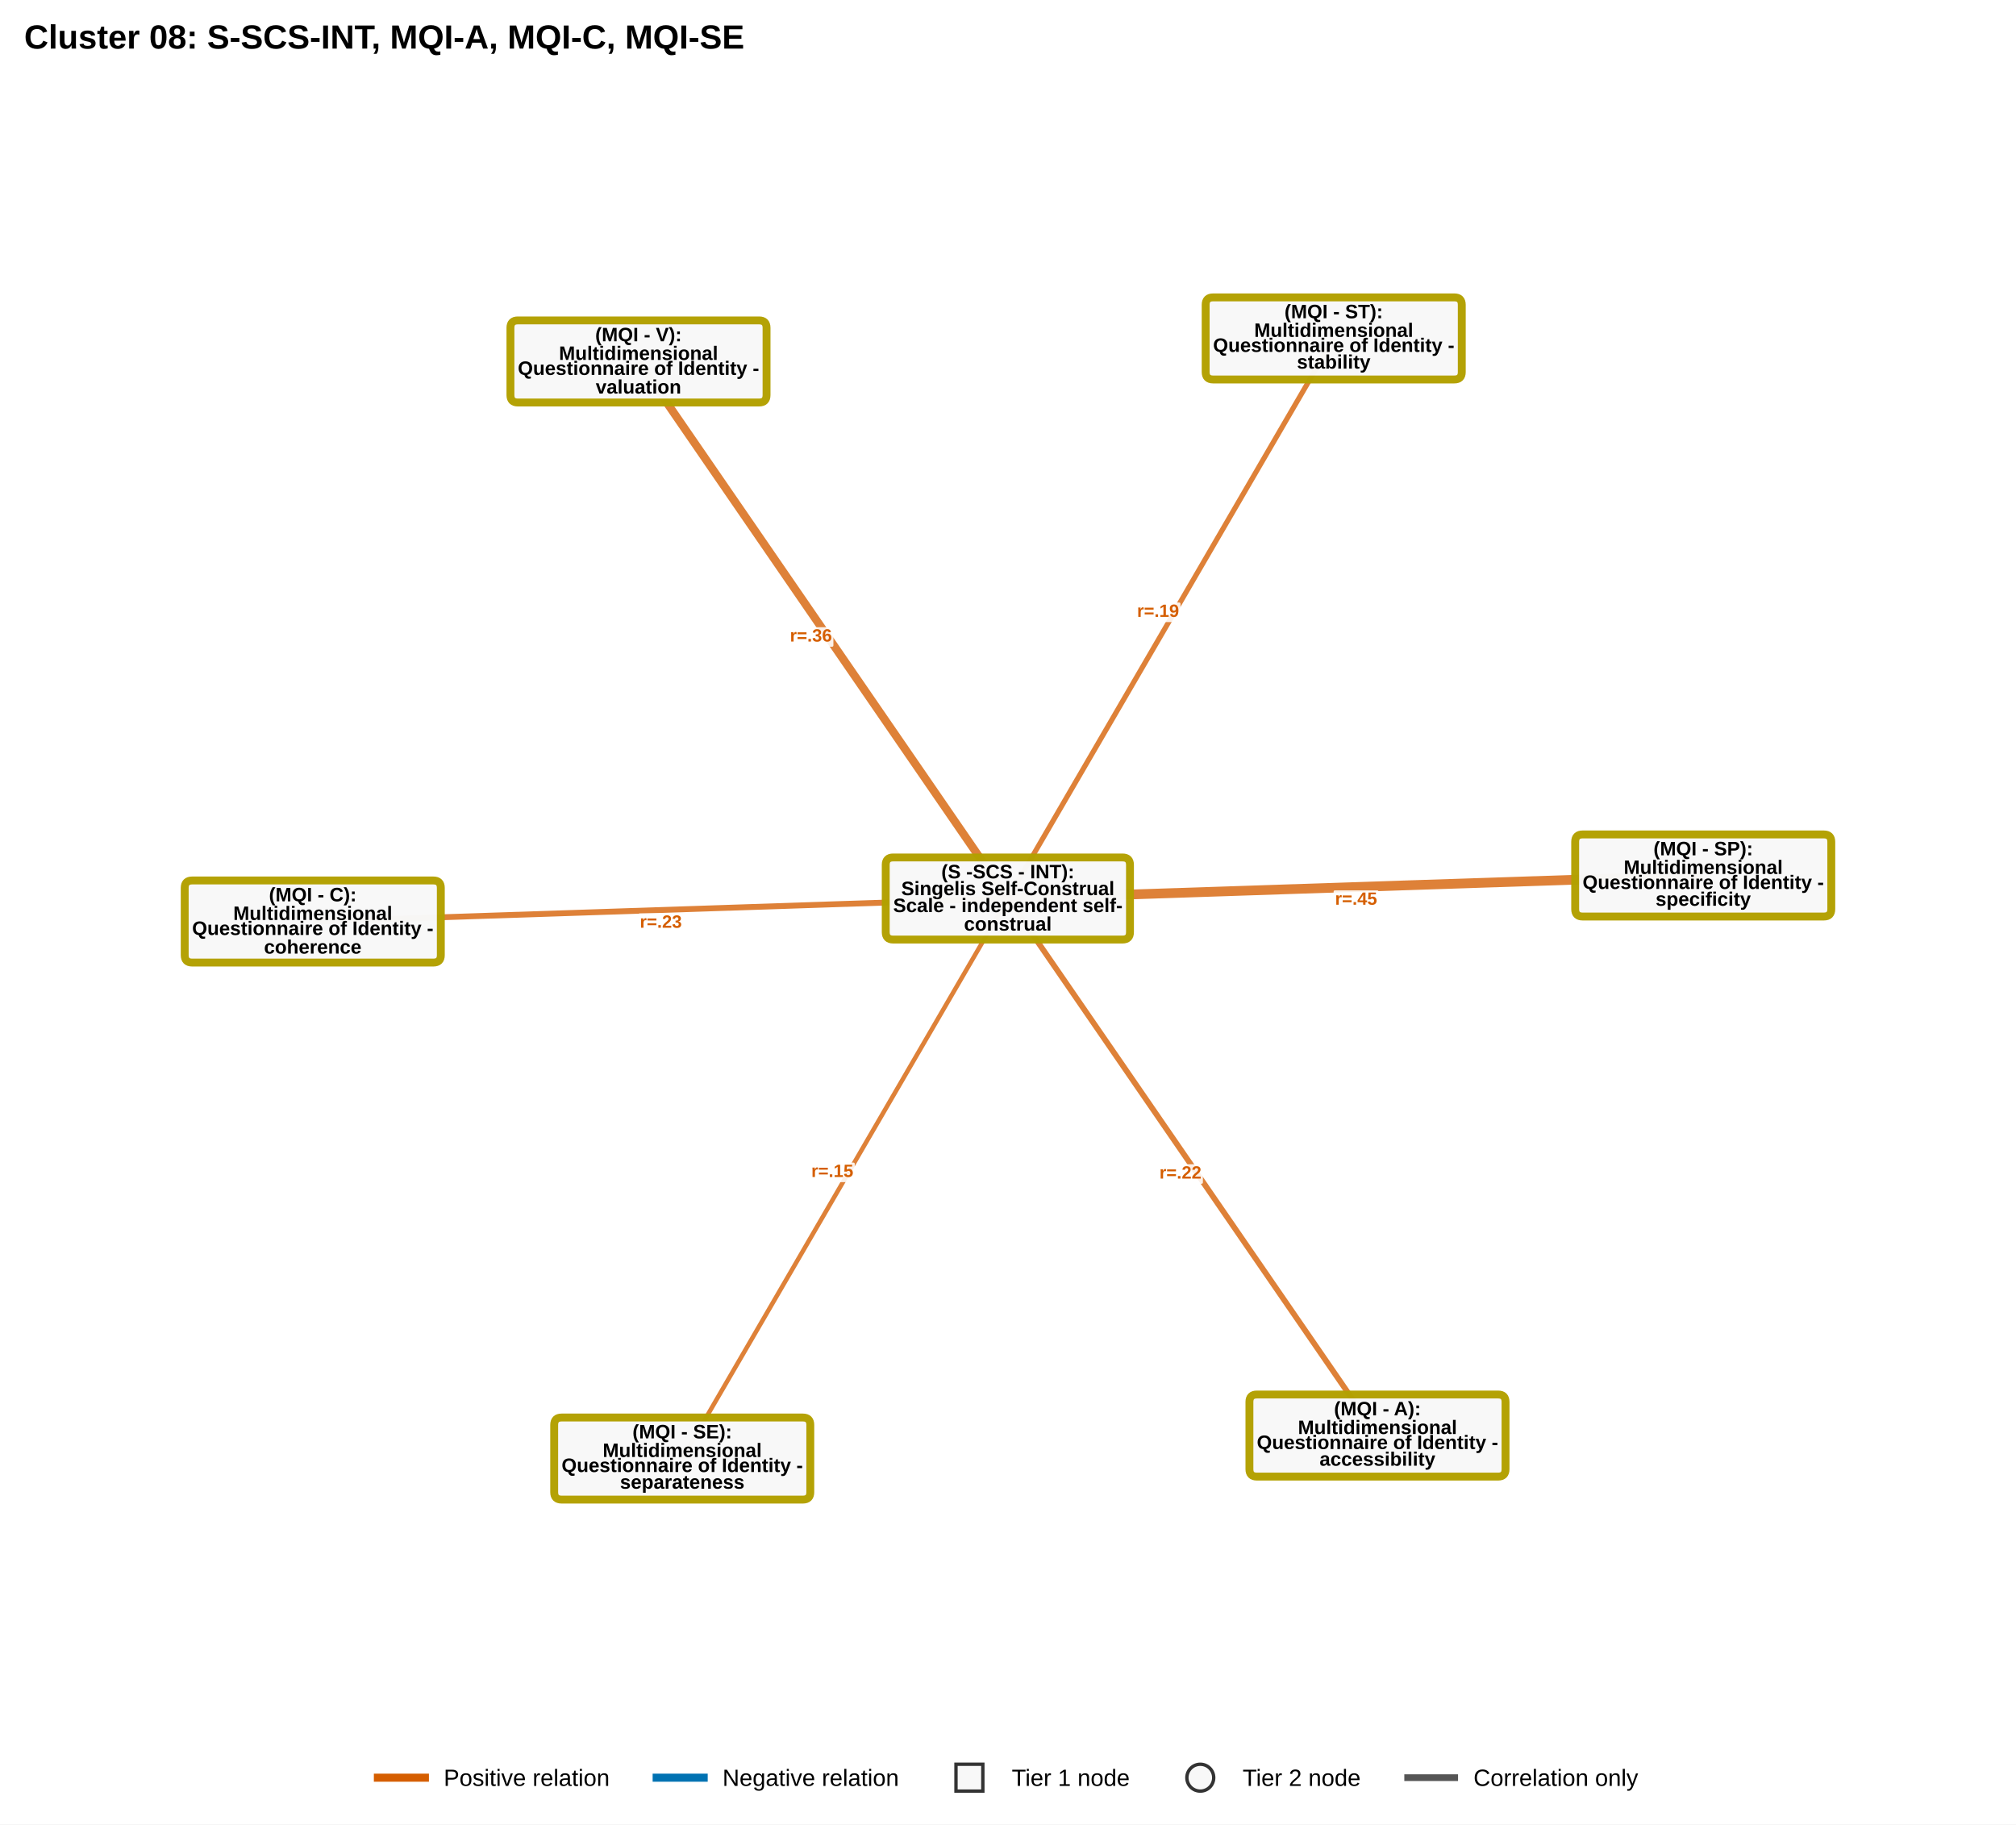
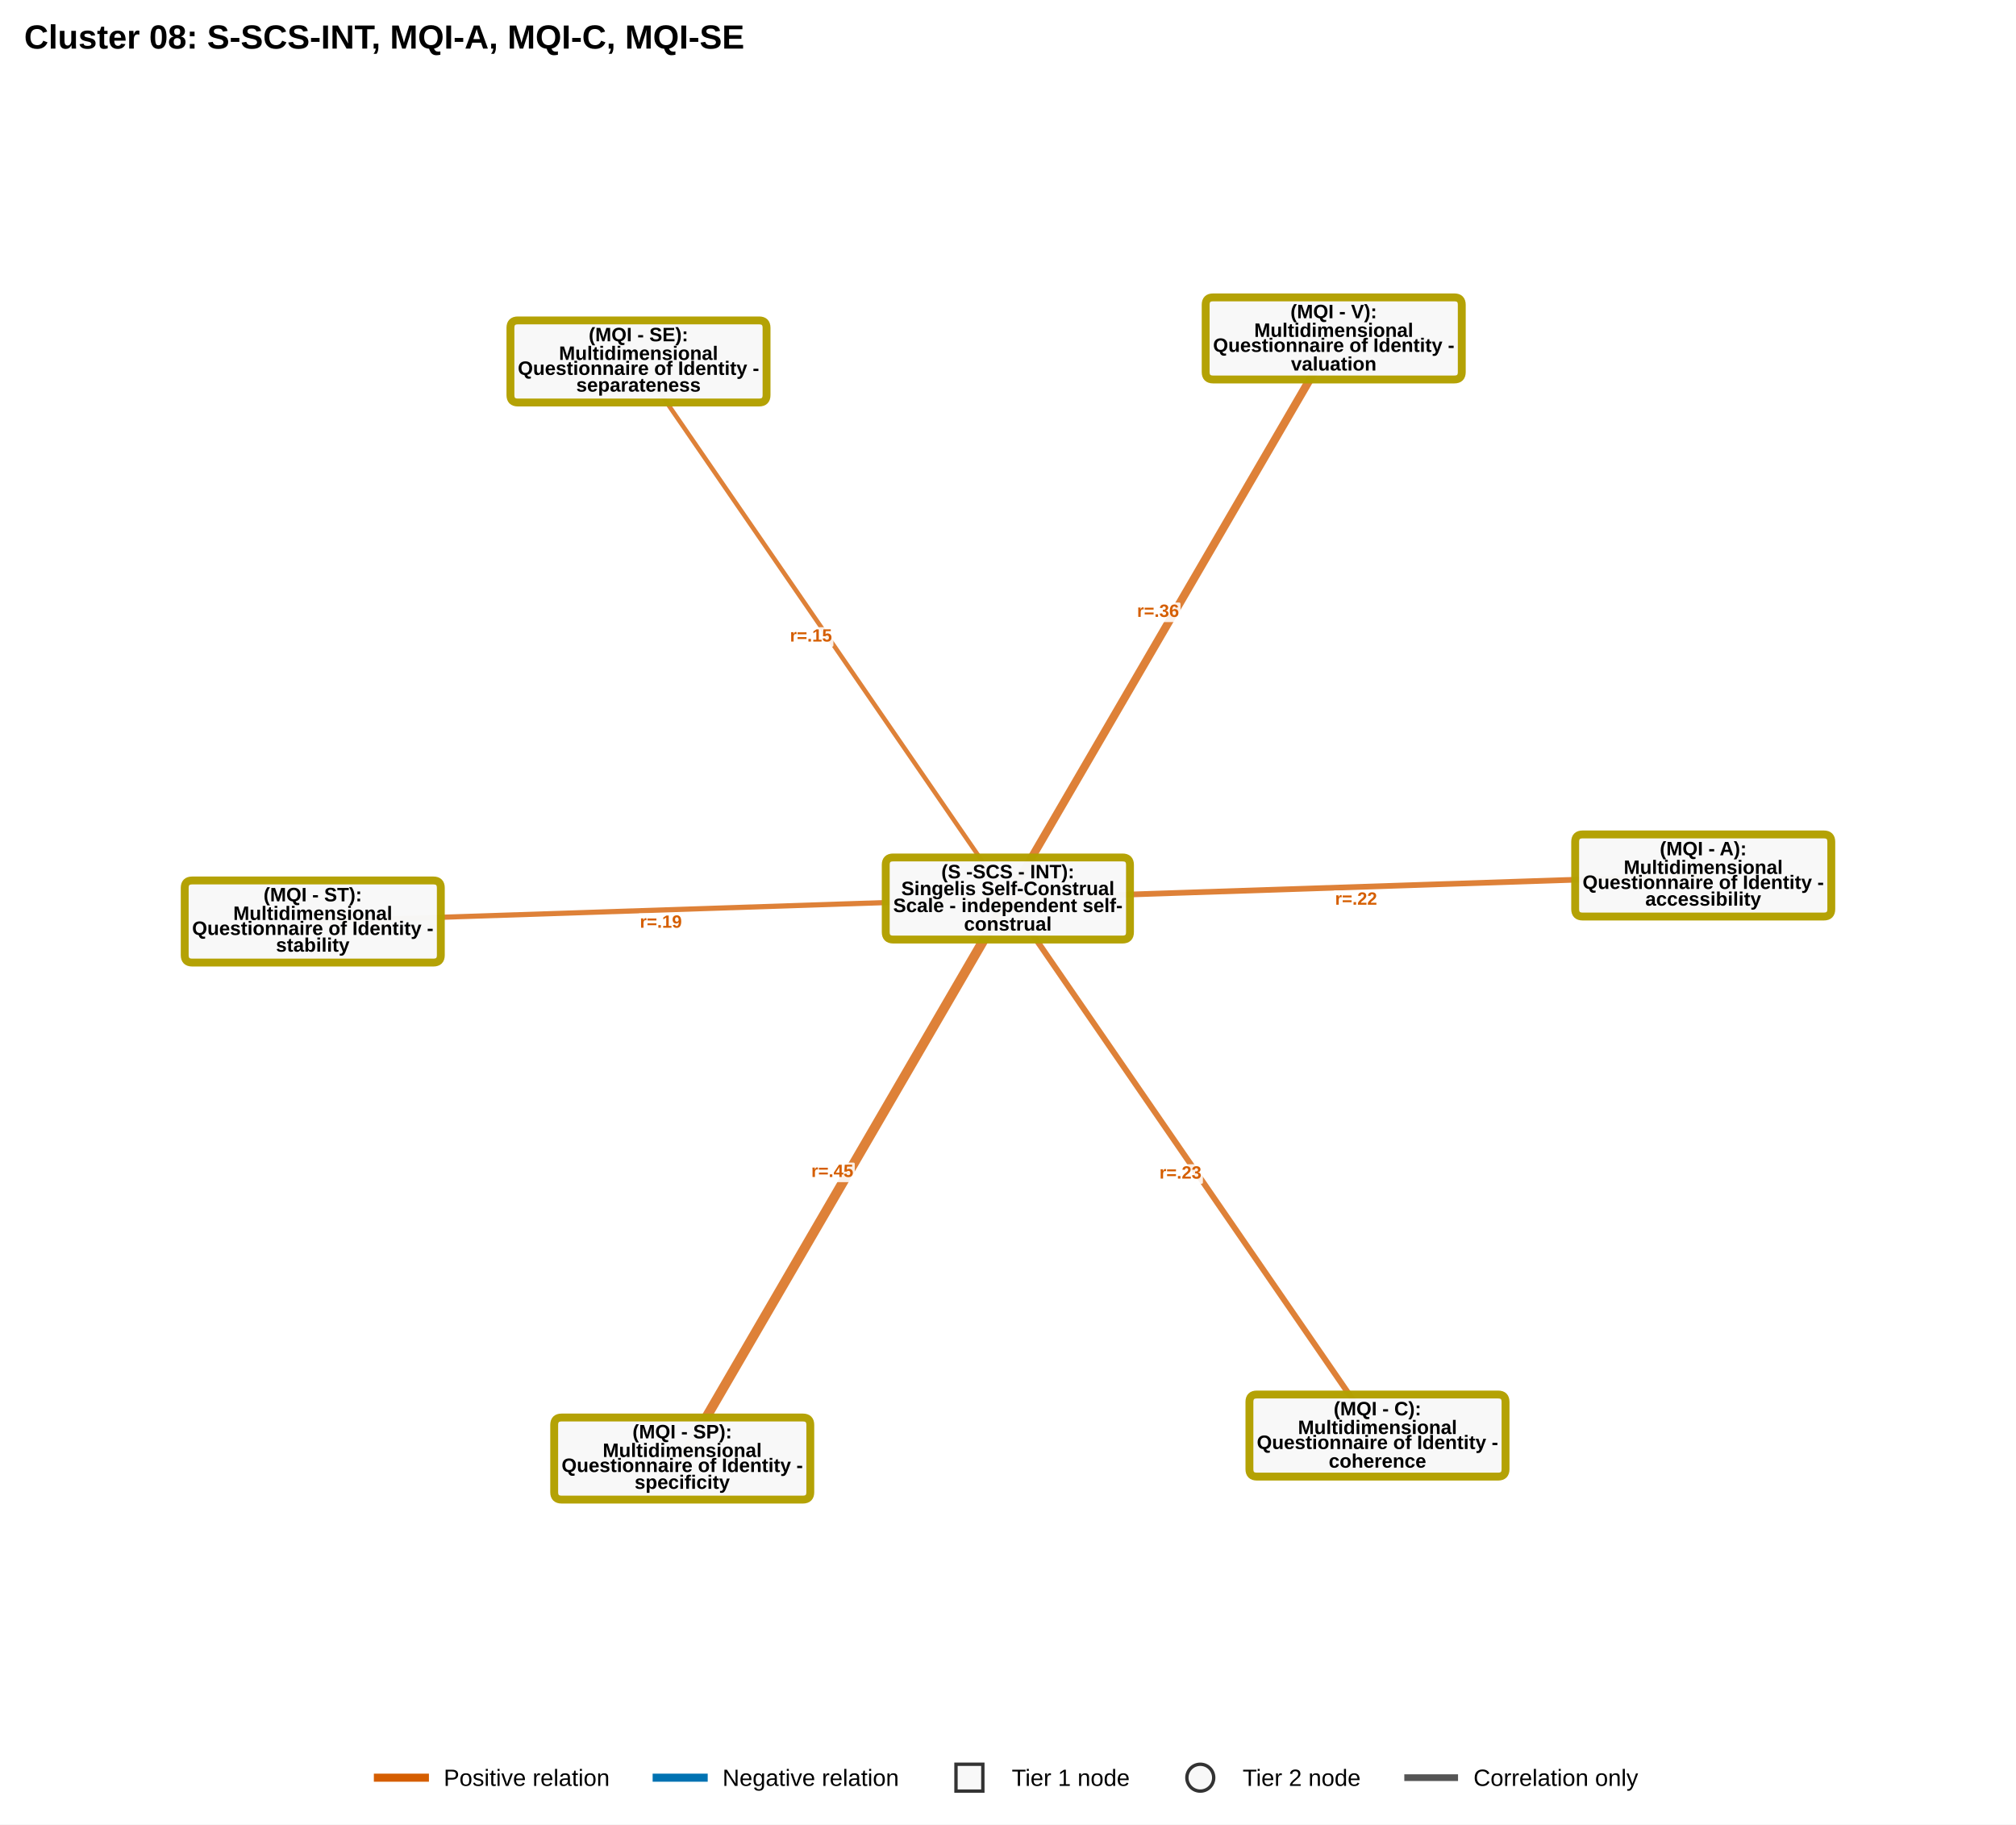
<svg xmlns="http://www.w3.org/2000/svg" xmlns:xlink="http://www.w3.org/1999/xlink" width="600.3pt" height="543.225pt" viewBox="0 0 600.3 543.225" version="1.1">
  <defs>
    <style type="text/css">*{stroke-linejoin: round; stroke-linecap: butt}</style>
  </defs>
  <g id="figure_1">
    <g id="patch_1">
      <path d="M 0 543.225  L 600.3 543.225  L 600.3 0  L 0 0  z " style="fill: #ffffff" />
    </g>
    <g id="axes_1">
      <g id="LineCollection_1">
-         <path d="M 410.169 427.436  L 300.107 267.529  " clip-path="url(#pddf362ae0b)" style="fill: none; stroke: #d55e00; stroke-opacity: 0.78; stroke-width: 1.694" />
-         <path d="M 507.168 260.674  L 300.107 267.529  " clip-path="url(#pddf362ae0b)" style="fill: none; stroke: #d55e00; stroke-opacity: 0.78; stroke-width: 2.89" />
-         <path d="M 300.107 267.529  L 93.132 274.381  " clip-path="url(#pddf362ae0b)" style="fill: none; stroke: #d55e00; stroke-opacity: 0.78; stroke-width: 1.746" />
-         <path d="M 300.107 267.529  L 203.15 434.283  " clip-path="url(#pddf362ae0b)" style="fill: none; stroke: #d55e00; stroke-opacity: 0.78; stroke-width: 1.33" />
-         <path d="M 300.107 267.529  L 397.139 100.767  " clip-path="url(#pddf362ae0b)" style="fill: none; stroke: #d55e00; stroke-opacity: 0.78; stroke-width: 1.538" />
-         <path d="M 300.107 267.529  L 190.122 107.625  " clip-path="url(#pddf362ae0b)" style="fill: none; stroke: #d55e00; stroke-opacity: 0.78; stroke-width: 2.422" />
+         <path d="M 410.169 427.436  L 300.107 267.529  " clip-path="url(#pb08044ece8)" style="fill: none; stroke: #d55e00; stroke-opacity: 0.78; stroke-width: 1.746" />
+         <path d="M 507.168 260.674  L 300.107 267.529  " clip-path="url(#pb08044ece8)" style="fill: none; stroke: #d55e00; stroke-opacity: 0.78; stroke-width: 1.694" />
+         <path d="M 300.107 267.529  L 190.122 107.625  " clip-path="url(#pb08044ece8)" style="fill: none; stroke: #d55e00; stroke-opacity: 0.78; stroke-width: 1.33" />
+         <path d="M 300.107 267.529  L 203.15 434.283  " clip-path="url(#pb08044ece8)" style="fill: none; stroke: #d55e00; stroke-opacity: 0.78; stroke-width: 2.89" />
+         <path d="M 300.107 267.529  L 93.132 274.381  " clip-path="url(#pb08044ece8)" style="fill: none; stroke: #d55e00; stroke-opacity: 0.78; stroke-width: 1.538" />
+         <path d="M 300.107 267.529  L 397.139 100.767  " clip-path="url(#pb08044ece8)" style="fill: none; stroke: #d55e00; stroke-opacity: 0.78; stroke-width: 2.422" />
      </g>
      <g id="text_1">
        <text style="font-weight: 700; font-size: 10px; font-family: 'Arial', 'Helvetica', 'DejaVu Sans', sans-serif; text-anchor: start" x="7.2" y="14.48" transform="rotate(-0 7.2 14.48027)">Cluster 08: S-SCS-INT, MQI-A, MQI-C, MQI-SE</text>
      </g>
      <g id="legend_1">
        <g id="line2d_1">
          <path d="M 112.523 529.302  L 119.523 529.302  L 126.523 529.302  " style="fill: none; stroke: #d55e00; stroke-width: 2.4; stroke-linecap: square" />
        </g>
        <g id="text_2">
          <text style="font-size: 7px; font-family: 'Arial', 'Helvetica', 'DejaVu Sans', sans-serif; text-anchor: start" x="132.123" y="531.752" transform="rotate(-0 132.1227 531.7515)">Positive relation</text>
        </g>
        <g id="line2d_2">
          <path d="M 195.534 529.302  L 202.534 529.302  L 209.534 529.302  " style="fill: none; stroke: #0072b2; stroke-width: 2.4; stroke-linecap: square" />
        </g>
        <g id="text_3">
          <text style="font-size: 7px; font-family: 'Arial', 'Helvetica', 'DejaVu Sans', sans-serif; text-anchor: start" x="215.134" y="531.752" transform="rotate(-0 215.1339 531.7515)">Negative relation</text>
        </g>
        <g id="line2d_3">
          <path d="M 281.661 529.302  L 288.661 529.302  L 295.661 529.302  " style="fill: none" />
          <defs>
-             <path id="mb5eee529a7" d="M -4 4  L 4 4  L 4 -4  L -4 -4  z " style="stroke: #333333; stroke-linejoin: miter" />
+             <path id="m90a9fdb2ff" d="M -4 4  L 4 4  L 4 -4  L -4 -4  z " style="stroke: #333333; stroke-linejoin: miter" />
          </defs>
          <g>
-             <use xlink:href="#mb5eee529a7" x="288.661" y="529.302" style="fill: #f8f8f8; stroke: #333333; stroke-linejoin: miter" />
+             <use xlink:href="#m90a9fdb2ff" x="288.661" y="529.302" style="fill: #f8f8f8; stroke: #333333; stroke-linejoin: miter" />
          </g>
        </g>
        <g id="text_4">
          <text style="font-size: 7px; font-family: 'Arial', 'Helvetica', 'DejaVu Sans', sans-serif; text-anchor: start" x="301.261" y="531.752" transform="rotate(-0 301.2613 531.7515)">Tier 1 node</text>
        </g>
        <g id="line2d_4">
          <path d="M 350.409 529.302  L 357.409 529.302  L 364.409 529.302  " style="fill: none" />
          <defs>
-             <path id="mbeae2efb9f" d="M 0 4  C 1.061 4 2.078 3.579 2.828 2.828  C 3.579 2.078 4 1.061 4 0  C 4 -1.061 3.579 -2.078 2.828 -2.828  C 2.078 -3.579 1.061 -4 0 -4  C -1.061 -4 -2.078 -3.579 -2.828 -2.828  C -3.579 -2.078 -4 -1.061 -4 0  C -4 1.061 -3.579 2.078 -2.828 2.828  C -2.078 3.579 -1.061 4 0 4  z " style="stroke: #333333" />
+             <path id="med8f8f2e4d" d="M 0 4  C 1.061 4 2.078 3.579 2.828 2.828  C 3.579 2.078 4 1.061 4 0  C 4 -1.061 3.579 -2.078 2.828 -2.828  C 2.078 -3.579 1.061 -4 0 -4  C -1.061 -4 -2.078 -3.579 -2.828 -2.828  C -3.579 -2.078 -4 -1.061 -4 0  C -4 1.061 -3.579 2.078 -2.828 2.828  C -2.078 3.579 -1.061 4 0 4  z " style="stroke: #333333" />
          </defs>
          <g>
-             <use xlink:href="#mbeae2efb9f" x="357.409" y="529.302" style="fill: #f8f8f8; stroke: #333333" />
+             <use xlink:href="#med8f8f2e4d" x="357.409" y="529.302" style="fill: #f8f8f8; stroke: #333333" />
          </g>
        </g>
        <g id="text_5">
          <text style="font-size: 7px; font-family: 'Arial', 'Helvetica', 'DejaVu Sans', sans-serif; text-anchor: start" x="370.009" y="531.752" transform="rotate(-0 370.0089 531.7515)">Tier 2 node</text>
        </g>
        <g id="line2d_5">
          <path d="M 419.157 529.302  L 426.157 529.302  L 433.157 529.302  " style="fill: none; stroke: #555555; stroke-width: 2; stroke-linecap: square" />
        </g>
        <g id="text_6">
          <text style="font-size: 7px; font-family: 'Arial', 'Helvetica', 'DejaVu Sans', sans-serif; text-anchor: start" x="438.757" y="531.752" transform="rotate(-0 438.7566 531.7515)">Correlation only</text>
        </g>
      </g>
      <g id="text_7">
        <g id="patch_2">
          <path d="M 374.242 439.655  L 446.096 439.655  Q 448.3 439.655 448.3 437.451  L 448.3 417.42  Q 448.3 415.216 446.096 415.216  L 374.242 415.216  Q 372.038 415.216 372.038 417.42  L 372.038 437.451  Q 372.038 439.655 374.242 439.655  z " style="fill: #f8f8f8; opacity: 0.98; stroke: #b3a000; stroke-width: 2.35; stroke-linejoin: miter" />
        </g>
-         <text style="font-weight: 700; font-size: 5.8px; font-family: 'Arial', 'Helvetica', 'DejaVu Sans', sans-serif" transform="translate(397.231 421.4248)">(MQI - A):</text>
+         <text style="font-weight: 700; font-size: 5.8px; font-family: 'Arial', 'Helvetica', 'DejaVu Sans', sans-serif" transform="translate(397.1236 421.4248)">(MQI - C):</text>
        <text style="font-weight: 700; font-size: 5.8px; font-family: 'Arial', 'Helvetica', 'DejaVu Sans', sans-serif" transform="translate(386.486 426.9735)">Multidimensional</text>
        <text style="font-weight: 700; font-size: 5.8px; font-family: 'Arial', 'Helvetica', 'DejaVu Sans', sans-serif" transform="translate(374.2417 431.4402)">Questionnaire of Identity -</text>
-         <text style="font-weight: 700; font-size: 5.8px; font-family: 'Arial', 'Helvetica', 'DejaVu Sans', sans-serif" transform="translate(392.9204 436.4126)">accessibility</text>
+         <text style="font-weight: 700; font-size: 5.8px; font-family: 'Arial', 'Helvetica', 'DejaVu Sans', sans-serif" transform="translate(395.6627 436.9889)">coherence</text>
      </g>
      <g id="text_8">
        <g id="patch_3">
          <path d="M 471.241 272.894  L 543.095 272.894  Q 545.299 272.894 545.299 270.69  L 545.299 250.659  Q 545.299 248.455 543.095 248.455  L 471.241 248.455  Q 469.037 248.455 469.037 250.659  L 469.037 270.69  Q 469.037 272.894 471.241 272.894  z " style="fill: #f8f8f8; opacity: 0.98; stroke: #b3a000; stroke-width: 2.35; stroke-linejoin: miter" />
        </g>
-         <text style="font-weight: 700; font-size: 5.8px; font-family: 'Arial', 'Helvetica', 'DejaVu Sans', sans-serif" transform="translate(492.3485 254.6637)">(MQI - SP):</text>
+         <text style="font-weight: 700; font-size: 5.8px; font-family: 'Arial', 'Helvetica', 'DejaVu Sans', sans-serif" transform="translate(494.2304 254.6637)">(MQI - A):</text>
        <text style="font-weight: 700; font-size: 5.8px; font-family: 'Arial', 'Helvetica', 'DejaVu Sans', sans-serif" transform="translate(483.4854 260.2124)">Multidimensional</text>
        <text style="font-weight: 700; font-size: 5.8px; font-family: 'Arial', 'Helvetica', 'DejaVu Sans', sans-serif" transform="translate(471.2411 264.6791)">Questionnaire of Identity -</text>
-         <text style="font-weight: 700; font-size: 5.8px; font-family: 'Arial', 'Helvetica', 'DejaVu Sans', sans-serif" transform="translate(492.9852 269.6868)">specificity</text>
+         <text style="font-weight: 700; font-size: 5.8px; font-family: 'Arial', 'Helvetica', 'DejaVu Sans', sans-serif" transform="translate(489.9198 269.6514)">accessibility</text>
      </g>
      <g id="text_9">
        <g id="patch_4">
          <path d="M 265.947 279.748  L 334.267 279.748  Q 336.471 279.748 336.471 277.544  L 336.471 257.514  Q 336.471 255.31 334.267 255.31  L 265.947 255.31  Q 263.743 255.31 263.743 257.514  L 263.743 277.544  Q 263.743 279.748 265.947 279.748  z " style="fill: #f8f8f8; opacity: 0.98; stroke: #b3a000; stroke-width: 2.35; stroke-linejoin: miter" />
        </g>
        <text style="font-weight: 700; font-size: 5.8px; font-family: 'Arial', 'Helvetica', 'DejaVu Sans', sans-serif" transform="translate(280.2934 261.5181)">(S -SCS - INT):</text>
        <text style="font-weight: 700; font-size: 5.8px; font-family: 'Arial', 'Helvetica', 'DejaVu Sans', sans-serif" transform="translate(268.3648 266.5259)">Singelis Self-Construal</text>
        <text style="font-weight: 700; font-size: 5.8px; font-family: 'Arial', 'Helvetica', 'DejaVu Sans', sans-serif" transform="translate(265.9474 271.5716)">Scale - independent self-</text>
        <text style="font-weight: 700; font-size: 5.8px; font-family: 'Arial', 'Helvetica', 'DejaVu Sans', sans-serif" transform="translate(287.0553 277.0823)">construal</text>
      </g>
      <g id="text_10">
        <g id="patch_5">
          <path d="M 361.212 112.986  L 433.066 112.986  Q 435.27 112.986 435.27 110.782  L 435.27 90.751  Q 435.27 88.547 433.066 88.547  L 361.212 88.547  Q 359.008 88.547 359.008 90.751  L 359.008 110.782  Q 359.008 112.986 361.212 112.986  z " style="fill: #f8f8f8; opacity: 0.98; stroke: #b3a000; stroke-width: 2.35; stroke-linejoin: miter" />
        </g>
-         <text style="font-weight: 700; font-size: 5.8px; font-family: 'Arial', 'Helvetica', 'DejaVu Sans', sans-serif" transform="translate(382.483 94.75595)">(MQI - ST):</text>
+         <text style="font-weight: 700; font-size: 5.8px; font-family: 'Arial', 'Helvetica', 'DejaVu Sans', sans-serif" transform="translate(384.2542 94.75595)">(MQI - V):</text>
        <text style="font-weight: 700; font-size: 5.8px; font-family: 'Arial', 'Helvetica', 'DejaVu Sans', sans-serif" transform="translate(373.4567 100.3047)">Multidimensional</text>
        <text style="font-weight: 700; font-size: 5.8px; font-family: 'Arial', 'Helvetica', 'DejaVu Sans', sans-serif" transform="translate(361.2124 104.7714)">Questionnaire of Identity -</text>
-         <text style="font-weight: 700; font-size: 5.8px; font-family: 'Arial', 'Helvetica', 'DejaVu Sans', sans-serif" transform="translate(386.1818 109.7437)">stability</text>
+         <text style="font-weight: 700; font-size: 5.8px; font-family: 'Arial', 'Helvetica', 'DejaVu Sans', sans-serif" transform="translate(384.4106 110.3201)">valuation</text>
      </g>
      <g id="text_11">
        <g id="patch_6">
          <path d="M 154.195 119.845  L 226.048 119.845  Q 228.252 119.845 228.252 117.641  L 228.252 97.61  Q 228.252 95.406 226.048 95.406  L 154.195 95.406  Q 151.991 95.406 151.991 97.61  L 151.991 117.641  Q 151.991 119.845 154.195 119.845  z " style="fill: #f8f8f8; opacity: 0.98; stroke: #b3a000; stroke-width: 2.35; stroke-linejoin: miter" />
        </g>
-         <text style="font-weight: 700; font-size: 5.8px; font-family: 'Arial', 'Helvetica', 'DejaVu Sans', sans-serif" transform="translate(177.2365 101.6143)">(MQI - V):</text>
+         <text style="font-weight: 700; font-size: 5.8px; font-family: 'Arial', 'Helvetica', 'DejaVu Sans', sans-serif" transform="translate(175.3021 101.6143)">(MQI - SE):</text>
        <text style="font-weight: 700; font-size: 5.8px; font-family: 'Arial', 'Helvetica', 'DejaVu Sans', sans-serif" transform="translate(166.439 107.163)">Multidimensional</text>
        <text style="font-weight: 700; font-size: 5.8px; font-family: 'Arial', 'Helvetica', 'DejaVu Sans', sans-serif" transform="translate(154.1946 111.6297)">Questionnaire of Identity -</text>
-         <text style="font-weight: 700; font-size: 5.8px; font-family: 'Arial', 'Helvetica', 'DejaVu Sans', sans-serif" transform="translate(177.3928 117.1785)">valuation</text>
+         <text style="font-weight: 700; font-size: 5.8px; font-family: 'Arial', 'Helvetica', 'DejaVu Sans', sans-serif" transform="translate(171.5833 116.5994)">separateness</text>
      </g>
      <g id="text_12">
        <g id="patch_7">
          <path d="M 57.205 286.6  L 129.059 286.6  Q 131.263 286.6 131.263 284.396  L 131.263 264.365  Q 131.263 262.161 129.059 262.161  L 57.205 262.161  Q 55.001 262.161 55.001 264.365  L 55.001 284.396  Q 55.001 286.6 57.205 286.6  z " style="fill: #f8f8f8; opacity: 0.98; stroke: #b3a000; stroke-width: 2.35; stroke-linejoin: miter" />
        </g>
-         <text style="font-weight: 700; font-size: 5.8px; font-family: 'Arial', 'Helvetica', 'DejaVu Sans', sans-serif" transform="translate(80.08698 268.3698)">(MQI - C):</text>
+         <text style="font-weight: 700; font-size: 5.8px; font-family: 'Arial', 'Helvetica', 'DejaVu Sans', sans-serif" transform="translate(78.47567 268.3698)">(MQI - ST):</text>
        <text style="font-weight: 700; font-size: 5.8px; font-family: 'Arial', 'Helvetica', 'DejaVu Sans', sans-serif" transform="translate(69.44942 273.9185)">Multidimensional</text>
        <text style="font-weight: 700; font-size: 5.8px; font-family: 'Arial', 'Helvetica', 'DejaVu Sans', sans-serif" transform="translate(57.20508 278.3852)">Questionnaire of Identity -</text>
-         <text style="font-weight: 700; font-size: 5.8px; font-family: 'Arial', 'Helvetica', 'DejaVu Sans', sans-serif" transform="translate(78.62611 283.934)">coherence</text>
+         <text style="font-weight: 700; font-size: 5.8px; font-family: 'Arial', 'Helvetica', 'DejaVu Sans', sans-serif" transform="translate(82.17453 283.3576)">stability</text>
      </g>
      <g id="text_13">
        <g id="patch_8">
          <path d="M 167.224 446.503  L 239.077 446.503  Q 241.281 446.503 241.281 444.299  L 241.281 424.268  Q 241.281 422.064 239.077 422.064  L 167.224 422.064  Q 165.02 422.064 165.02 424.268  L 165.02 444.299  Q 165.02 446.503 167.224 446.503  z " style="fill: #f8f8f8; opacity: 0.98; stroke: #b3a000; stroke-width: 2.35; stroke-linejoin: miter" />
        </g>
-         <text style="font-weight: 700; font-size: 5.8px; font-family: 'Arial', 'Helvetica', 'DejaVu Sans', sans-serif" transform="translate(188.331 428.2726)">(MQI - SE):</text>
+         <text style="font-weight: 700; font-size: 5.8px; font-family: 'Arial', 'Helvetica', 'DejaVu Sans', sans-serif" transform="translate(188.331 428.2726)">(MQI - SP):</text>
        <text style="font-weight: 700; font-size: 5.8px; font-family: 'Arial', 'Helvetica', 'DejaVu Sans', sans-serif" transform="translate(179.4679 433.8213)">Multidimensional</text>
        <text style="font-weight: 700; font-size: 5.8px; font-family: 'Arial', 'Helvetica', 'DejaVu Sans', sans-serif" transform="translate(167.2235 438.288)">Questionnaire of Identity -</text>
-         <text style="font-weight: 700; font-size: 5.8px; font-family: 'Arial', 'Helvetica', 'DejaVu Sans', sans-serif" transform="translate(184.6122 443.2576)">separateness</text>
+         <text style="font-weight: 700; font-size: 5.8px; font-family: 'Arial', 'Helvetica', 'DejaVu Sans', sans-serif" transform="translate(188.9676 443.2957)">specificity</text>
      </g>
      <g id="text_14">
        <g id="patch_9">
          <path d="M 345.235 352.473  L 357.76 352.473  Q 358.184 352.473 358.184 352.049  L 358.184 347.075  Q 358.184 346.651 357.76 346.651  L 345.235 346.651  Q 344.811 346.651 344.811 347.075  L 344.811 352.049  Q 344.811 352.473 345.235 352.473  z " style="fill: #ffffff; opacity: 0.88" />
        </g>
-         <text style="font-weight: 700; font-size: 5.3px; font-family: 'Arial', 'Helvetica', 'DejaVu Sans', sans-serif; text-anchor: middle; fill: #d55e00" x="351.498" y="350.933" transform="rotate(-0 351.4977 350.9333)">r=.22</text>
+         <text style="font-weight: 700; font-size: 5.3px; font-family: 'Arial', 'Helvetica', 'DejaVu Sans', sans-serif; text-anchor: middle; fill: #d55e00" x="351.498" y="350.933" transform="rotate(-0 351.4977 350.9333)">r=.23</text>
      </g>
      <g id="text_15">
        <g id="patch_10">
          <path d="M 397.531 270.924  L 410.056 270.924  Q 410.48 270.924 410.48 270.5  L 410.48 265.526  Q 410.48 265.102 410.056 265.102  L 397.531 265.102  Q 397.107 265.102 397.107 265.526  L 397.107 270.5  Q 397.107 270.924 397.531 270.924  z " style="fill: #ffffff; opacity: 0.88" />
        </g>
-         <text style="font-weight: 700; font-size: 5.3px; font-family: 'Arial', 'Helvetica', 'DejaVu Sans', sans-serif; text-anchor: middle; fill: #d55e00" x="403.794" y="269.385" transform="rotate(-0 403.7936 269.385)">r=.45</text>
+         <text style="font-weight: 700; font-size: 5.3px; font-family: 'Arial', 'Helvetica', 'DejaVu Sans', sans-serif; text-anchor: middle; fill: #d55e00" x="403.794" y="269.385" transform="rotate(-0 403.7936 269.385)">r=.22</text>
      </g>
      <g id="text_16">
        <g id="patch_11">
-           <path d="M 190.513 277.777  L 203.038 277.777  Q 203.462 277.777 203.462 277.353  L 203.462 272.38  Q 203.462 271.956 203.038 271.956  L 190.513 271.956  Q 190.089 271.956 190.089 272.38  L 190.089 277.353  Q 190.089 277.777 190.513 277.777  z " style="fill: #ffffff; opacity: 0.88" />
+           <path d="M 235.211 192.566  L 247.736 192.566  Q 248.16 192.566 248.16 192.142  L 248.16 187.169  Q 248.16 186.745 247.736 186.745  L 235.211 186.745  Q 234.787 186.745 234.787 187.169  L 234.787 192.142  Q 234.787 192.566 235.211 192.566  z " style="fill: #ffffff; opacity: 0.88" />
        </g>
-         <text style="font-weight: 700; font-size: 5.3px; font-family: 'Arial', 'Helvetica', 'DejaVu Sans', sans-serif; text-anchor: middle; fill: #d55e00" x="196.776" y="276.238" transform="rotate(-0 196.7756 276.2381)">r=.23</text>
+         <text style="font-weight: 700; font-size: 5.3px; font-family: 'Arial', 'Helvetica', 'DejaVu Sans', sans-serif; text-anchor: middle; fill: #d55e00" x="241.474" y="191.027" transform="rotate(-0 241.4735 191.0271)">r=.15</text>
      </g>
      <g id="text_17">
        <g id="patch_12">
          <path d="M 241.569 351.985  L 254.095 351.985  Q 254.519 351.985 254.519 351.561  L 254.519 346.587  Q 254.519 346.163 254.095 346.163  L 241.569 346.163  Q 241.145 346.163 241.145 346.587  L 241.145 351.561  Q 241.145 351.985 241.569 351.985  z " style="fill: #ffffff; opacity: 0.88" />
        </g>
-         <text style="font-weight: 700; font-size: 5.3px; font-family: 'Arial', 'Helvetica', 'DejaVu Sans', sans-serif; text-anchor: middle; fill: #d55e00" x="247.832" y="350.446" transform="rotate(-0 247.832 350.4455)">r=.15</text>
+         <text style="font-weight: 700; font-size: 5.3px; font-family: 'Arial', 'Helvetica', 'DejaVu Sans', sans-serif; text-anchor: middle; fill: #d55e00" x="247.832" y="350.446" transform="rotate(-0 247.832 350.4455)">r=.45</text>
      </g>
      <g id="text_18">
        <g id="patch_13">
-           <path d="M 338.564 185.226  L 351.09 185.226  Q 351.514 185.226 351.514 184.802  L 351.514 179.828  Q 351.514 179.404 351.09 179.404  L 338.564 179.404  Q 338.14 179.404 338.14 179.828  L 338.14 184.802  Q 338.14 185.226 338.564 185.226  z " style="fill: #ffffff; opacity: 0.88" />
+           <path d="M 190.513 277.777  L 203.038 277.777  Q 203.462 277.777 203.462 277.353  L 203.462 272.38  Q 203.462 271.956 203.038 271.956  L 190.513 271.956  Q 190.089 271.956 190.089 272.38  L 190.089 277.353  Q 190.089 277.777 190.513 277.777  z " style="fill: #ffffff; opacity: 0.88" />
        </g>
-         <text style="font-weight: 700; font-size: 5.3px; font-family: 'Arial', 'Helvetica', 'DejaVu Sans', sans-serif; text-anchor: middle; fill: #d55e00" x="344.827" y="183.686" transform="rotate(-0 344.827 183.6861)">r=.19</text>
+         <text style="font-weight: 700; font-size: 5.3px; font-family: 'Arial', 'Helvetica', 'DejaVu Sans', sans-serif; text-anchor: middle; fill: #d55e00" x="196.776" y="276.238" transform="rotate(-0 196.7756 276.2381)">r=.19</text>
      </g>
      <g id="text_19">
        <g id="patch_14">
-           <path d="M 235.211 192.566  L 247.736 192.566  Q 248.16 192.566 248.16 192.142  L 248.16 187.169  Q 248.16 186.745 247.736 186.745  L 235.211 186.745  Q 234.787 186.745 234.787 187.169  L 234.787 192.142  Q 234.787 192.566 235.211 192.566  z " style="fill: #ffffff; opacity: 0.88" />
+           <path d="M 338.564 185.226  L 351.09 185.226  Q 351.514 185.226 351.514 184.802  L 351.514 179.828  Q 351.514 179.404 351.09 179.404  L 338.564 179.404  Q 338.14 179.404 338.14 179.828  L 338.14 184.802  Q 338.14 185.226 338.564 185.226  z " style="fill: #ffffff; opacity: 0.88" />
        </g>
-         <text style="font-weight: 700; font-size: 5.3px; font-family: 'Arial', 'Helvetica', 'DejaVu Sans', sans-serif; text-anchor: middle; fill: #d55e00" x="241.474" y="191.027" transform="rotate(-0 241.4735 191.0271)">r=.36</text>
+         <text style="font-weight: 700; font-size: 5.3px; font-family: 'Arial', 'Helvetica', 'DejaVu Sans', sans-serif; text-anchor: middle; fill: #d55e00" x="344.827" y="183.686" transform="rotate(-0 344.827 183.6861)">r=.36</text>
      </g>
    </g>
  </g>
  <defs>
-     <clipPath id="pddf362ae0b">
+     <clipPath id="pb08044ece8">
      <rect x="7.2" y="22.48" width="585.9" height="490.09" />
    </clipPath>
  </defs>
</svg>
